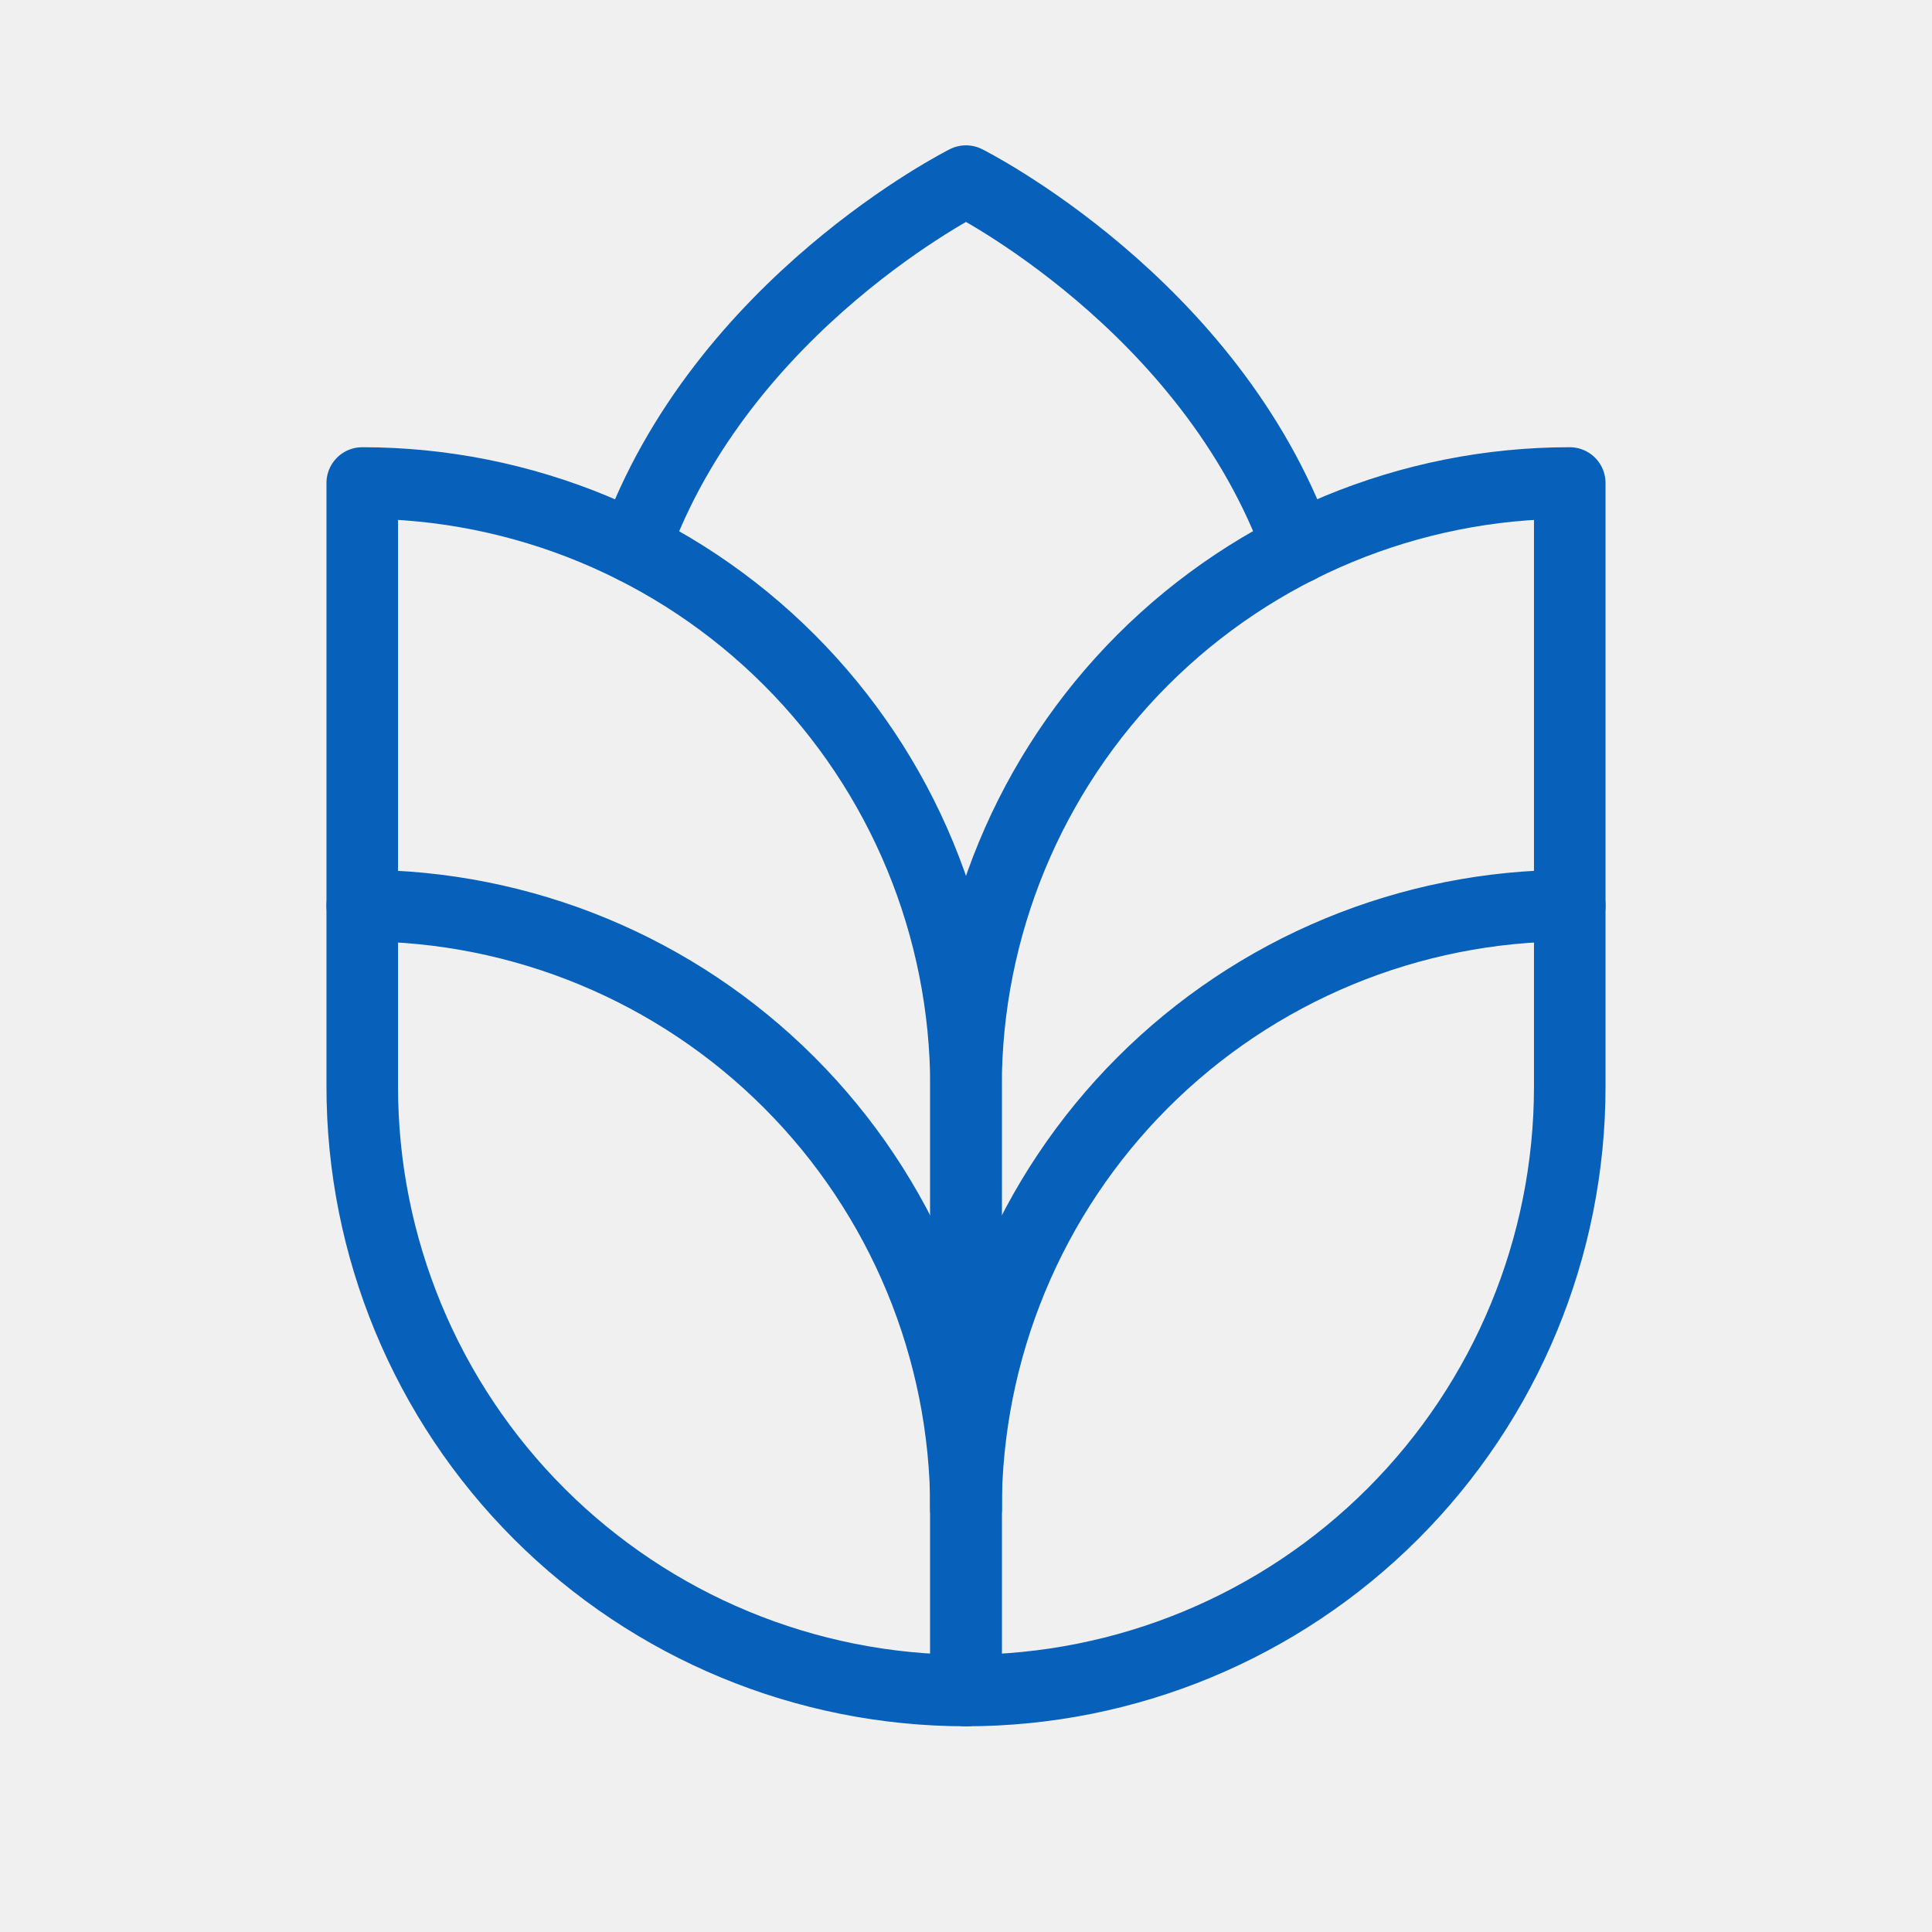
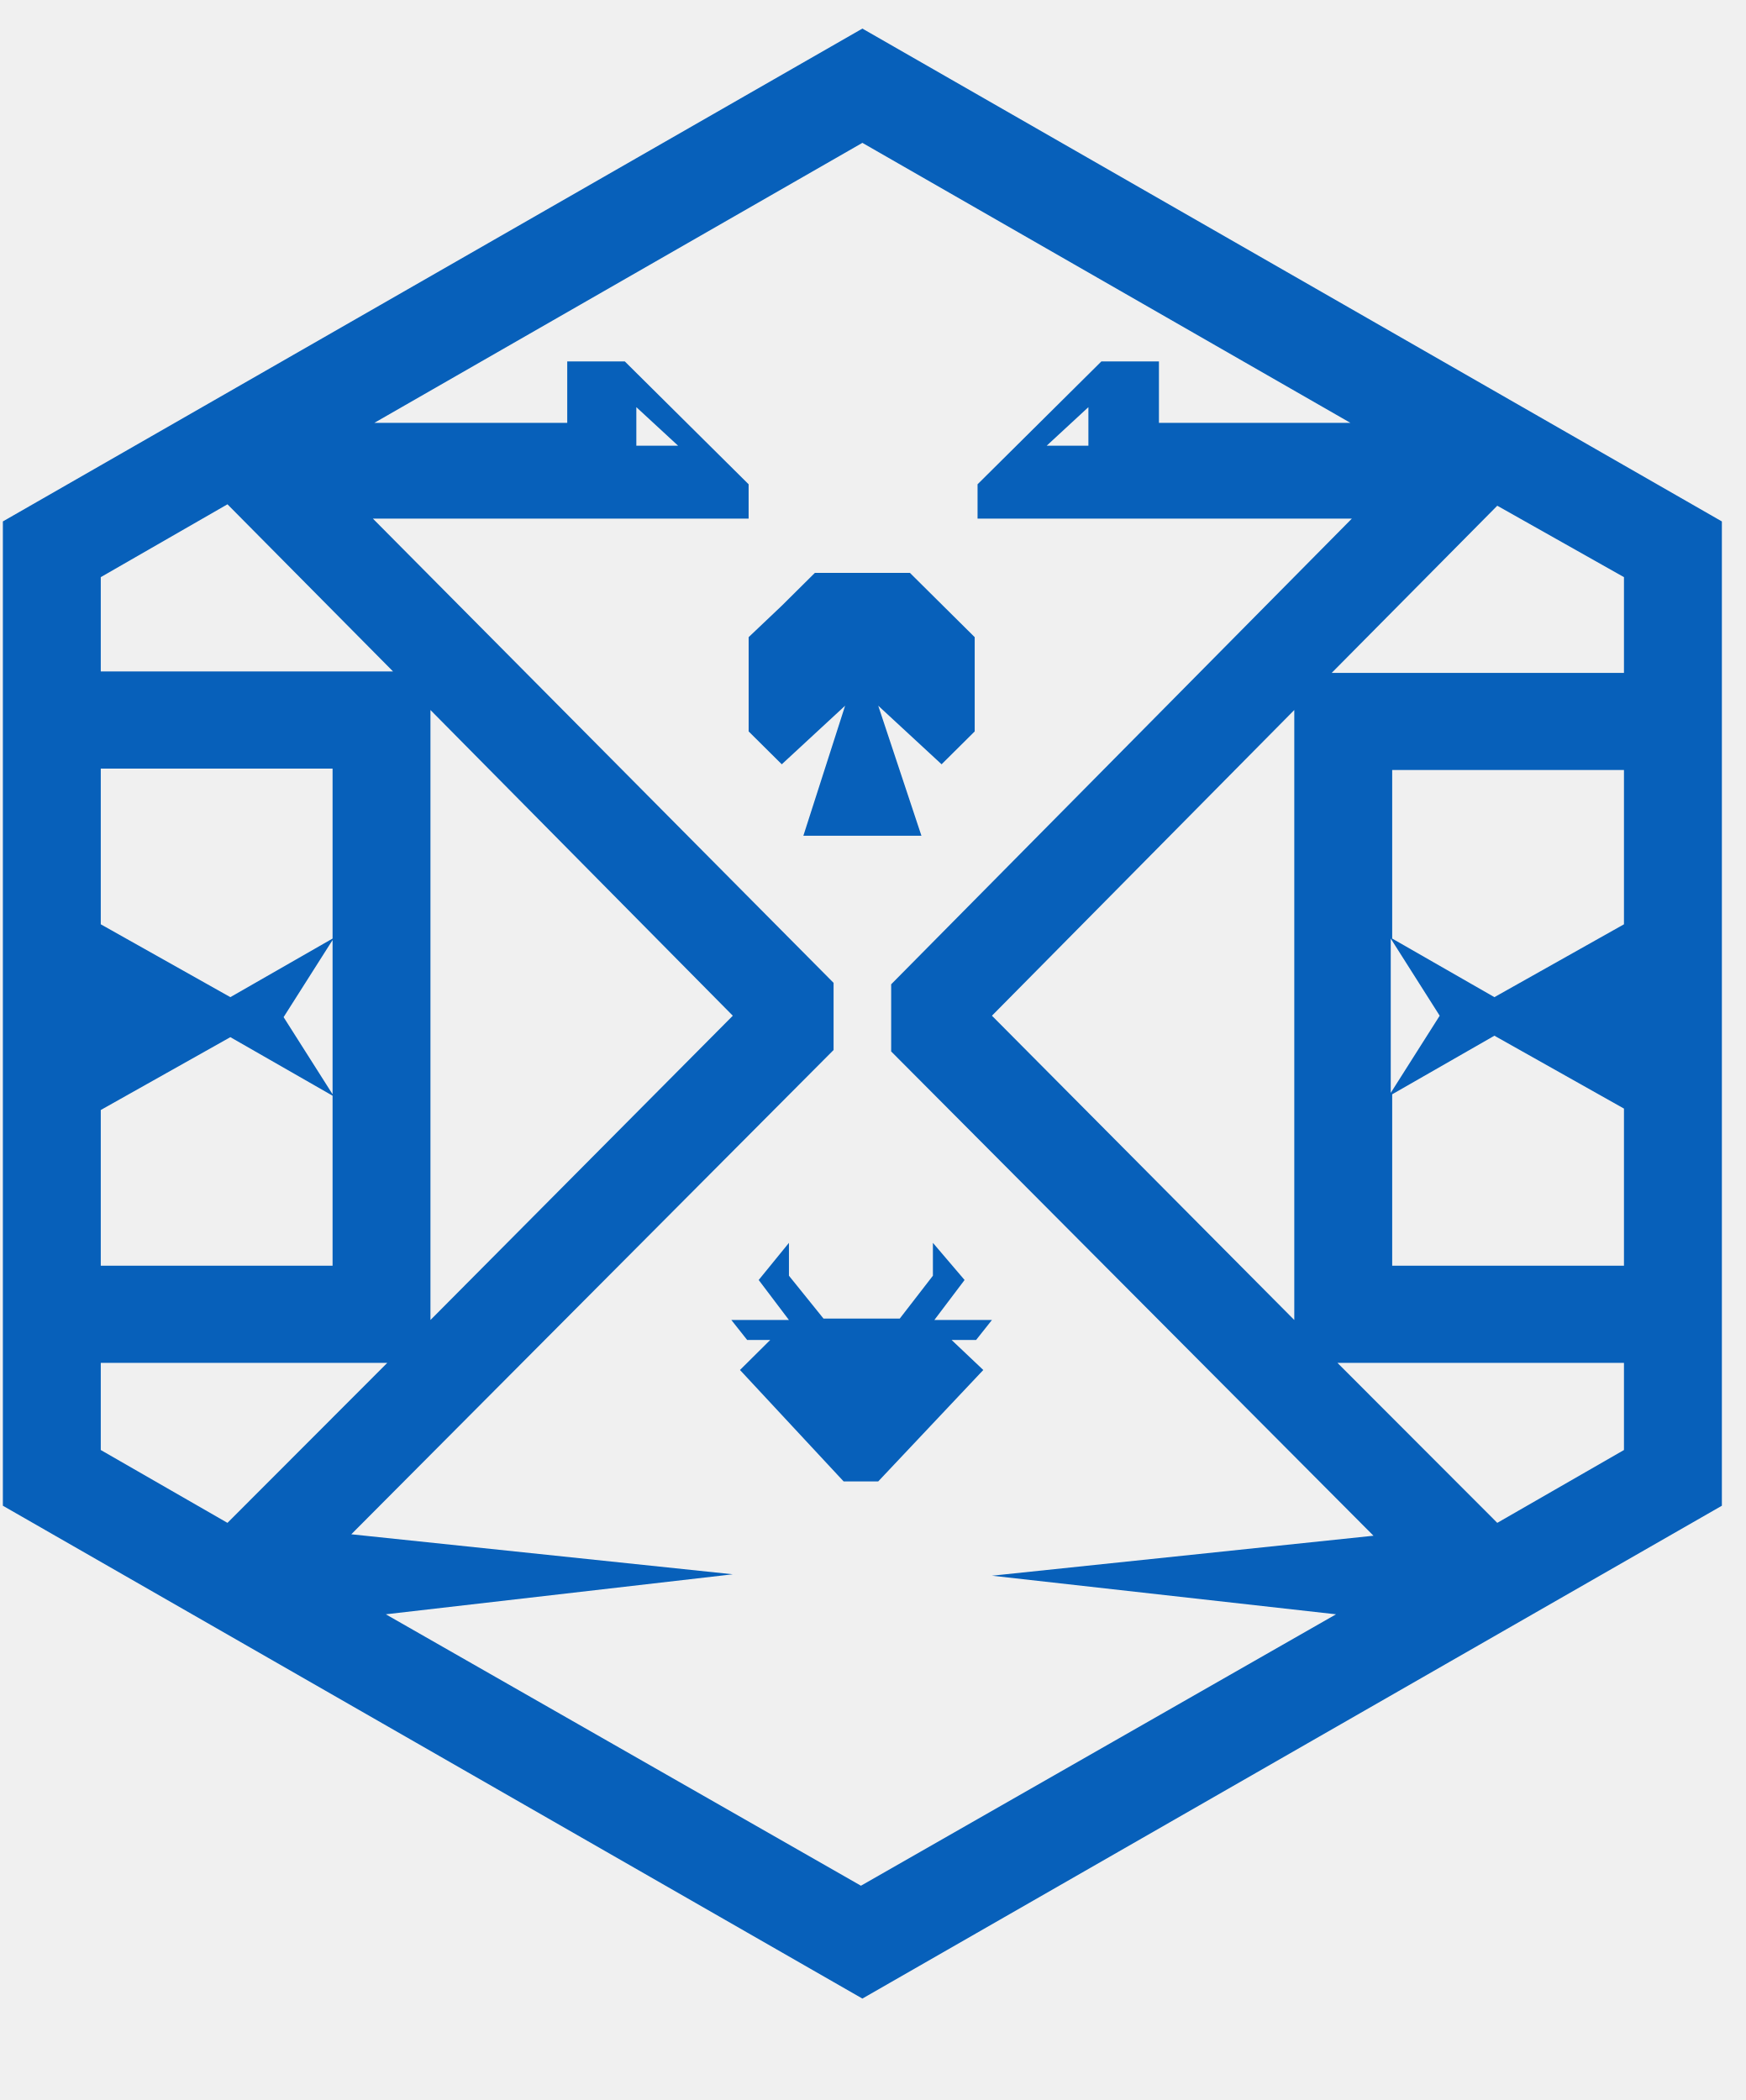
- <svg xmlns="http://www.w3.org/2000/svg" width="78" height="78" viewBox="0 0 78 78" fill="none">
-   <g clip-path="url(#clip0_876_90426)">
-     <path d="M39 68.25C32.535 68.25 26.335 65.682 21.764 61.111C17.193 56.539 14.625 50.34 14.625 43.875V36.562C21.09 36.562 27.29 39.131 31.861 43.702C36.432 48.273 39 54.473 39 60.938V68.25Z" stroke="#0760BA" stroke-width="2.889" stroke-linecap="round" stroke-linejoin="round" />
-     <path d="M39 68.25V60.938C39 57.736 39.63 54.567 40.855 51.61C42.08 48.652 43.876 45.965 46.139 43.702C48.403 41.438 51.09 39.643 54.047 38.418C57.004 37.193 60.174 36.562 63.375 36.562L63.375 43.875C63.375 50.34 60.807 56.539 56.236 61.111C51.664 65.682 45.465 68.25 39 68.25Z" stroke="#0760BA" stroke-width="2.889" stroke-linecap="round" stroke-linejoin="round" />
-     <path d="M63.375 36.562V19.5C56.91 19.5 50.711 22.068 46.139 26.639C41.568 31.21 39 37.41 39 43.875V60.938" stroke="#0760BA" stroke-width="2.889" stroke-linecap="round" stroke-linejoin="round" />
-     <path d="M14.625 36.562V19.5C21.09 19.5 27.29 22.068 31.861 26.639C36.432 31.21 39 37.41 39 43.875V60.938" stroke="#0760BA" stroke-width="2.889" stroke-linecap="round" stroke-linejoin="round" />
-     <path d="M25.609 22.111C29.135 12.245 39 7.312 39 7.312C39 7.312 48.866 12.245 52.407 22.114" stroke="#0760BA" stroke-width="2.889" stroke-linecap="round" stroke-linejoin="round" />
+ <svg xmlns="http://www.w3.org/2000/svg" width="64" height="77" viewBox="0 0 64 77" fill="none">
+   <g clip-path="url(#clip0_3288_161744)">
+     <path d="M31.612 1.048L0.105 19.119V55.21L31.612 73.281L63.118 55.21V19.119L31.612 1.048ZM59.529 21.162V24.672H48.816L54.885 18.543L59.529 21.162ZM52.774 37.243L50.98 40.072V34.414L52.774 37.243ZM51.033 34.414V28.234H59.529V33.891L54.78 36.562L51.033 34.414ZM3.694 21.162L8.338 18.491L14.407 24.619H3.694V21.162ZM3.694 28.181H12.191V34.414L8.444 36.562L3.694 33.891V28.181ZM3.694 40.7L8.444 38.029L12.191 40.176V46.41H3.694V40.7ZM10.396 37.295L12.191 34.467V40.124L10.396 37.295ZM3.694 53.167V49.972H14.196L8.338 55.838L3.694 53.167ZM48.974 59.191L31.559 69.143L14.143 59.191L26.862 57.724L12.877 56.257L30.556 38.5V36.038L13.668 19.015H20.687H27.442V17.757L22.904 13.253H20.793V15.505H13.721L31.612 5.238L49.502 15.505H42.483V13.253H40.372L35.834 17.757V19.015H42.536H49.555L32.667 36.091V38.553L50.347 56.31L36.361 57.776L48.974 59.191ZM15.779 48.4V26.034L26.862 37.243L15.779 48.4ZM23.326 16.343V14.929L24.857 16.343H23.326ZM39.897 14.929V16.343H38.367L39.897 14.929ZM47.444 26.034V48.4L36.361 37.243L47.444 26.034ZM59.529 53.167L54.885 55.838L49.027 49.972H59.529V53.167ZM59.529 46.41H51.033V40.124L54.78 37.976L59.529 40.648V46.41Z" fill="#0760BA" />
+     <path d="M36.361 48.4H34.25L35.358 46.933L34.197 45.571V46.776L32.983 48.347H31.611H31.558H30.186L28.92 46.776V45.571L27.811 46.933L28.92 48.4H26.809L27.389 49.133H28.233L27.125 50.233L30.925 54.319H31.558H31.611H32.192L36.044 50.233L34.883 49.133H35.78L36.361 48.4Z" fill="#0760BA" />
+     <path d="M31.613 30.643H31.718H33.776L32.193 25.876L34.515 28.024L35.729 26.819V25.091V23.362L34.568 22.21L33.354 21.005H31.613H29.871L28.657 22.21L27.443 23.362V25.091V26.819L28.657 28.024L30.979 25.876L29.449 30.643H31.401H31.613Z" fill="#0760BA" />
  </g>
  <defs>
-     <clipPath id="clip0_876_90426">
-       <rect width="78" height="78" fill="white" />
+     <clipPath id="clip0_3288_161744">
+       <rect width="64" height="77" fill="white" />
    </clipPath>
  </defs>
</svg>
